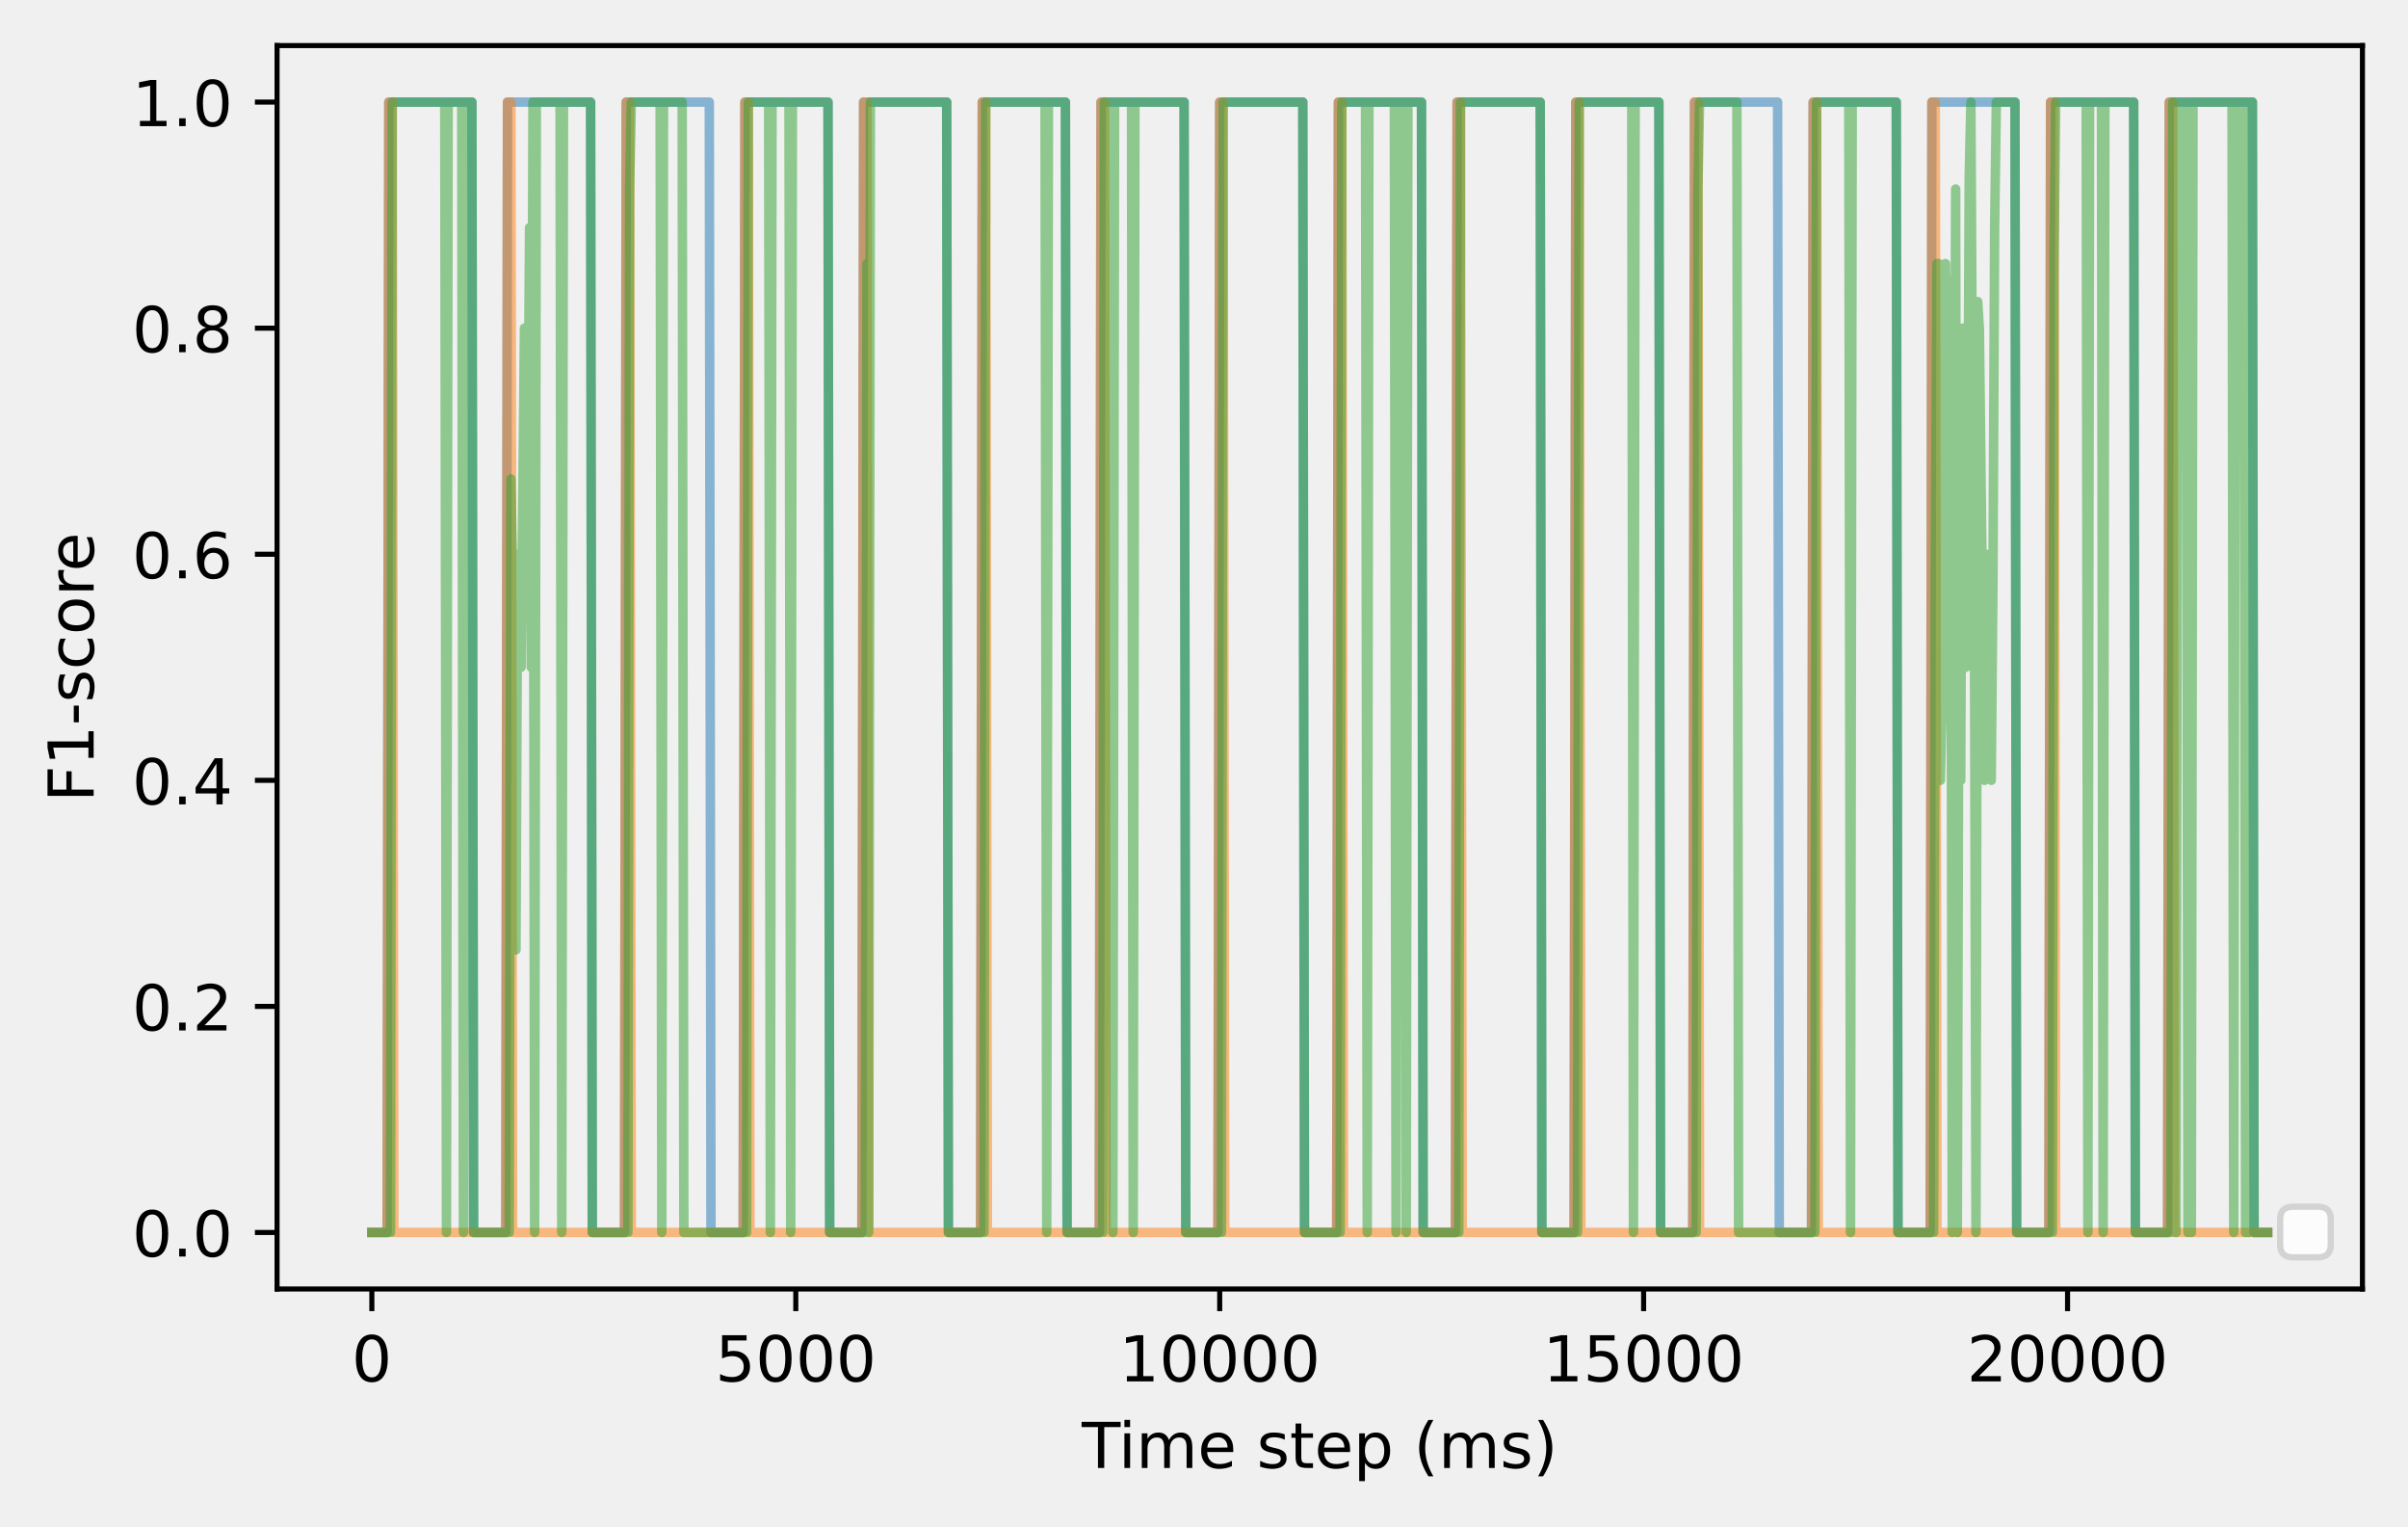
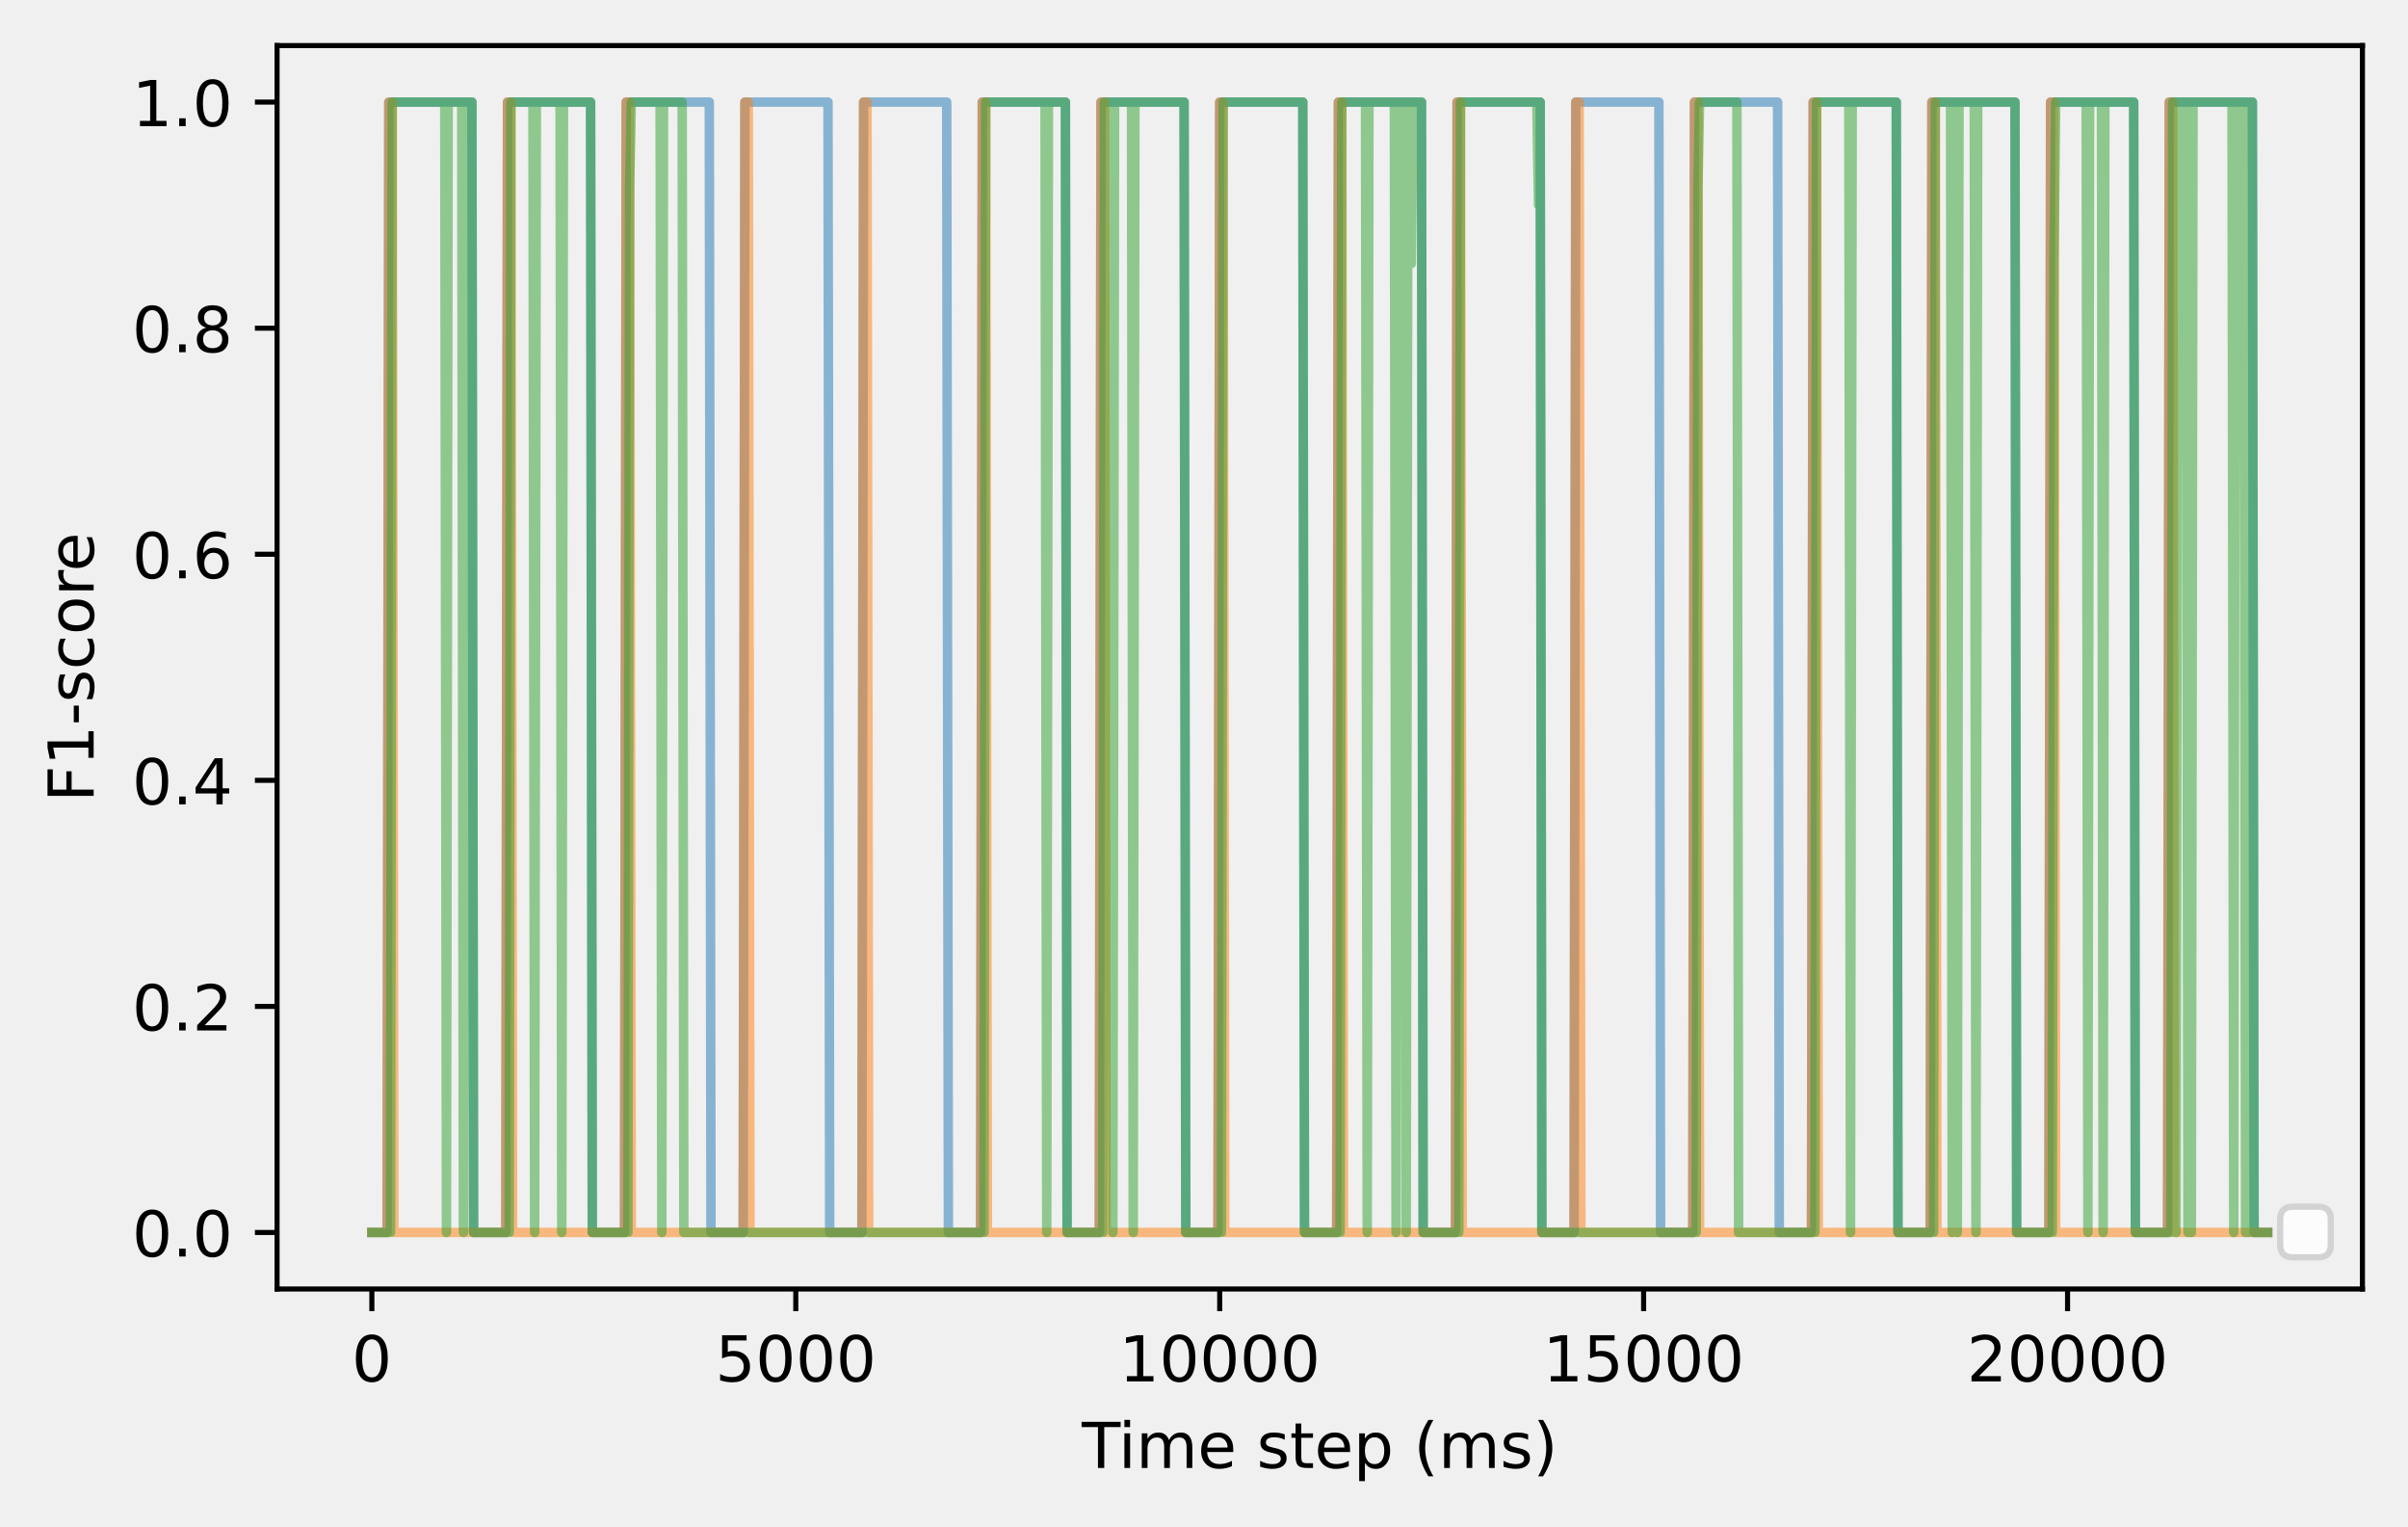
<svg xmlns="http://www.w3.org/2000/svg" xmlns:xlink="http://www.w3.org/1999/xlink" width="380.509pt" height="241.197pt" viewBox="0 0 380.509 241.197" version="1.1">
  <defs>
    <style type="text/css">*{stroke-linejoin: round; stroke-linecap: butt}</style>
  </defs>
  <g id="figure_1">
    <g id="patch_1">
      <path d="M 0 241.197  L 380.509 241.197  L 380.509 0  L 0 0  L 0 241.197  z " style="fill: none" />
    </g>
    <g id="axes_1">
      <g id="patch_2">
        <path d="M 43.781 203.641  L 373.309 203.641  L 373.309 7.2  L 43.781 7.2  L 43.781 203.641  z " style="fill: none" />
      </g>
      <g id="matplotlib.axis_1">
        <g id="xtick_1">
          <g id="line2d_1">
            <defs>
-               <path id="mc4fced4b57" d="M 0 0  L 0 3.5  " style="stroke: #000000; stroke-width: 0.8" />
-             </defs>
-             <g>
-               <use xlink:href="#mc4fced4b57" x="58.76" y="203.641" style="stroke: #000000; stroke-width: 0.8" />
+               <path id="mbd27475e4b" d="M 0 0  L 0 3.5  " style="stroke: #000000; stroke-width: 0.8" />
+             </defs>
+             <g>
+               <use xlink:href="#mbd27475e4b" x="58.76" y="203.641" style="stroke: #000000; stroke-width: 0.8" />
            </g>
          </g>
          <g id="text_1">
            <g transform="translate(55.57852 218.2394) scale(0.1 -0.1)">
              <defs>
                <path id="DejaVuSans-30" d="M 2034 4250  Q 1547 4250 1301 3770  Q 1056 3291 1056 2328  Q 1056 1369 1301 889  Q 1547 409 2034 409  Q 2525 409 2770 889  Q 3016 1369 3016 2328  Q 3016 3291 2770 3770  Q 2525 4250 2034 4250  z M 2034 4750  Q 2819 4750 3233 4129  Q 3647 3509 3647 2328  Q 3647 1150 3233 529  Q 2819 -91 2034 -91  Q 1250 -91 836 529  Q 422 1150 422 2328  Q 422 3509 836 4129  Q 1250 4750 2034 4750  z " transform="scale(0.015625)" />
              </defs>
              <use xlink:href="#DejaVuSans-30" />
            </g>
          </g>
        </g>
        <g id="xtick_2">
          <g id="line2d_2">
            <g>
-               <use xlink:href="#mc4fced4b57" x="125.748" y="203.641" style="stroke: #000000; stroke-width: 0.8" />
+               <use xlink:href="#mbd27475e4b" x="125.748" y="203.641" style="stroke: #000000; stroke-width: 0.8" />
            </g>
          </g>
          <g id="text_2">
            <g transform="translate(113.0228 218.2394) scale(0.1 -0.1)">
              <defs>
                <path id="DejaVuSans-35" d="M 691 4666  L 3169 4666  L 3169 4134  L 1269 4134  L 1269 2991  Q 1406 3038 1543 3061  Q 1681 3084 1819 3084  Q 2600 3084 3056 2656  Q 3513 2228 3513 1497  Q 3513 744 3044 326  Q 2575 -91 1722 -91  Q 1428 -91 1123 -41  Q 819 9 494 109  L 494 744  Q 775 591 1075 516  Q 1375 441 1709 441  Q 2250 441 2565 725  Q 2881 1009 2881 1497  Q 2881 1984 2565 2268  Q 2250 2553 1709 2553  Q 1456 2553 1204 2497  Q 953 2441 691 2322  L 691 4666  z " transform="scale(0.015625)" />
              </defs>
              <use xlink:href="#DejaVuSans-35" />
              <use xlink:href="#DejaVuSans-30" transform="translate(63.62305 0)" />
              <use xlink:href="#DejaVuSans-30" transform="translate(127.2461 0)" />
              <use xlink:href="#DejaVuSans-30" transform="translate(190.8691 0)" />
            </g>
          </g>
        </g>
        <g id="xtick_3">
          <g id="line2d_3">
            <g>
-               <use xlink:href="#mc4fced4b57" x="192.736" y="203.641" style="stroke: #000000; stroke-width: 0.8" />
+               <use xlink:href="#mbd27475e4b" x="192.736" y="203.641" style="stroke: #000000; stroke-width: 0.8" />
            </g>
          </g>
          <g id="text_3">
            <g transform="translate(176.8296 218.2394) scale(0.1 -0.1)">
              <defs>
                <path id="DejaVuSans-31" d="M 794 531  L 1825 531  L 1825 4091  L 703 3866  L 703 4441  L 1819 4666  L 2450 4666  L 2450 531  L 3481 531  L 3481 0  L 794 0  L 794 531  z " transform="scale(0.015625)" />
              </defs>
              <use xlink:href="#DejaVuSans-31" />
              <use xlink:href="#DejaVuSans-30" transform="translate(63.62305 0)" />
              <use xlink:href="#DejaVuSans-30" transform="translate(127.2461 0)" />
              <use xlink:href="#DejaVuSans-30" transform="translate(190.8691 0)" />
              <use xlink:href="#DejaVuSans-30" transform="translate(254.4922 0)" />
            </g>
          </g>
        </g>
        <g id="xtick_4">
          <g id="line2d_4">
            <g>
-               <use xlink:href="#mc4fced4b57" x="259.724" y="203.641" style="stroke: #000000; stroke-width: 0.8" />
+               <use xlink:href="#mbd27475e4b" x="259.724" y="203.641" style="stroke: #000000; stroke-width: 0.8" />
            </g>
          </g>
          <g id="text_4">
            <g transform="translate(243.8176 218.2394) scale(0.1 -0.1)">
              <use xlink:href="#DejaVuSans-31" />
              <use xlink:href="#DejaVuSans-35" transform="translate(63.62305 0)" />
              <use xlink:href="#DejaVuSans-30" transform="translate(127.2461 0)" />
              <use xlink:href="#DejaVuSans-30" transform="translate(190.8691 0)" />
              <use xlink:href="#DejaVuSans-30" transform="translate(254.4922 0)" />
            </g>
          </g>
        </g>
        <g id="xtick_5">
          <g id="line2d_5">
            <g>
-               <use xlink:href="#mc4fced4b57" x="326.712" y="203.641" style="stroke: #000000; stroke-width: 0.8" />
+               <use xlink:href="#mbd27475e4b" x="326.712" y="203.641" style="stroke: #000000; stroke-width: 0.8" />
            </g>
          </g>
          <g id="text_5">
            <g transform="translate(310.8057 218.2394) scale(0.1 -0.1)">
              <defs>
                <path id="DejaVuSans-32" d="M 1228 531  L 3431 531  L 3431 0  L 469 0  L 469 531  Q 828 903 1448 1529  Q 2069 2156 2228 2338  Q 2531 2678 2651 2914  Q 2772 3150 2772 3378  Q 2772 3750 2511 3984  Q 2250 4219 1831 4219  Q 1534 4219 1204 4116  Q 875 4013 500 3803  L 500 4441  Q 881 4594 1212 4672  Q 1544 4750 1819 4750  Q 2544 4750 2975 4387  Q 3406 4025 3406 3419  Q 3406 3131 3298 2873  Q 3191 2616 2906 2266  Q 2828 2175 2409 1742  Q 1991 1309 1228 531  z " transform="scale(0.015625)" />
              </defs>
              <use xlink:href="#DejaVuSans-32" />
              <use xlink:href="#DejaVuSans-30" transform="translate(63.62305 0)" />
              <use xlink:href="#DejaVuSans-30" transform="translate(127.2461 0)" />
              <use xlink:href="#DejaVuSans-30" transform="translate(190.8691 0)" />
              <use xlink:href="#DejaVuSans-30" transform="translate(254.4922 0)" />
            </g>
          </g>
        </g>
        <g id="text_6">
          <g transform="translate(170.9411 231.9175) scale(0.1 -0.1)">
            <defs>
              <path id="DejaVuSans-54" d="M -19 4666  L 3928 4666  L 3928 4134  L 2272 4134  L 2272 0  L 1638 0  L 1638 4134  L -19 4134  L -19 4666  z " transform="scale(0.015625)" />
              <path id="DejaVuSans-69" d="M 603 3500  L 1178 3500  L 1178 0  L 603 0  L 603 3500  z M 603 4863  L 1178 4863  L 1178 4134  L 603 4134  L 603 4863  z " transform="scale(0.015625)" />
              <path id="DejaVuSans-6d" d="M 3328 2828  Q 3544 3216 3844 3400  Q 4144 3584 4550 3584  Q 5097 3584 5394 3201  Q 5691 2819 5691 2113  L 5691 0  L 5113 0  L 5113 2094  Q 5113 2597 4934 2840  Q 4756 3084 4391 3084  Q 3944 3084 3684 2787  Q 3425 2491 3425 1978  L 3425 0  L 2847 0  L 2847 2094  Q 2847 2600 2669 2842  Q 2491 3084 2119 3084  Q 1678 3084 1418 2786  Q 1159 2488 1159 1978  L 1159 0  L 581 0  L 581 3500  L 1159 3500  L 1159 2956  Q 1356 3278 1631 3431  Q 1906 3584 2284 3584  Q 2666 3584 2933 3390  Q 3200 3197 3328 2828  z " transform="scale(0.015625)" />
              <path id="DejaVuSans-65" d="M 3597 1894  L 3597 1613  L 953 1613  Q 991 1019 1311 708  Q 1631 397 2203 397  Q 2534 397 2845 478  Q 3156 559 3463 722  L 3463 178  Q 3153 47 2828 -22  Q 2503 -91 2169 -91  Q 1331 -91 842 396  Q 353 884 353 1716  Q 353 2575 817 3079  Q 1281 3584 2069 3584  Q 2775 3584 3186 3129  Q 3597 2675 3597 1894  z M 3022 2063  Q 3016 2534 2758 2815  Q 2500 3097 2075 3097  Q 1594 3097 1305 2825  Q 1016 2553 972 2059  L 3022 2063  z " transform="scale(0.015625)" />
              <path id="DejaVuSans-20" transform="scale(0.015625)" />
              <path id="DejaVuSans-73" d="M 2834 3397  L 2834 2853  Q 2591 2978 2328 3040  Q 2066 3103 1784 3103  Q 1356 3103 1142 2972  Q 928 2841 928 2578  Q 928 2378 1081 2264  Q 1234 2150 1697 2047  L 1894 2003  Q 2506 1872 2764 1633  Q 3022 1394 3022 966  Q 3022 478 2636 193  Q 2250 -91 1575 -91  Q 1294 -91 989 -36  Q 684 19 347 128  L 347 722  Q 666 556 975 473  Q 1284 391 1588 391  Q 1994 391 2212 530  Q 2431 669 2431 922  Q 2431 1156 2273 1281  Q 2116 1406 1581 1522  L 1381 1569  Q 847 1681 609 1914  Q 372 2147 372 2553  Q 372 3047 722 3315  Q 1072 3584 1716 3584  Q 2034 3584 2315 3537  Q 2597 3491 2834 3397  z " transform="scale(0.015625)" />
              <path id="DejaVuSans-74" d="M 1172 4494  L 1172 3500  L 2356 3500  L 2356 3053  L 1172 3053  L 1172 1153  Q 1172 725 1289 603  Q 1406 481 1766 481  L 2356 481  L 2356 0  L 1766 0  Q 1100 0 847 248  Q 594 497 594 1153  L 594 3053  L 172 3053  L 172 3500  L 594 3500  L 594 4494  L 1172 4494  z " transform="scale(0.015625)" />
              <path id="DejaVuSans-70" d="M 1159 525  L 1159 -1331  L 581 -1331  L 581 3500  L 1159 3500  L 1159 2969  Q 1341 3281 1617 3432  Q 1894 3584 2278 3584  Q 2916 3584 3314 3078  Q 3713 2572 3713 1747  Q 3713 922 3314 415  Q 2916 -91 2278 -91  Q 1894 -91 1617 61  Q 1341 213 1159 525  z M 3116 1747  Q 3116 2381 2855 2742  Q 2594 3103 2138 3103  Q 1681 3103 1420 2742  Q 1159 2381 1159 1747  Q 1159 1113 1420 752  Q 1681 391 2138 391  Q 2594 391 2855 752  Q 3116 1113 3116 1747  z " transform="scale(0.015625)" />
              <path id="DejaVuSans-28" d="M 1984 4856  Q 1566 4138 1362 3434  Q 1159 2731 1159 2009  Q 1159 1288 1364 580  Q 1569 -128 1984 -844  L 1484 -844  Q 1016 -109 783 600  Q 550 1309 550 2009  Q 550 2706 781 3412  Q 1013 4119 1484 4856  L 1984 4856  z " transform="scale(0.015625)" />
              <path id="DejaVuSans-29" d="M 513 4856  L 1013 4856  Q 1481 4119 1714 3412  Q 1947 2706 1947 2009  Q 1947 1309 1714 600  Q 1481 -109 1013 -844  L 513 -844  Q 928 -128 1133 580  Q 1338 1288 1338 2009  Q 1338 2731 1133 3434  Q 928 4138 513 4856  z " transform="scale(0.015625)" />
            </defs>
            <use xlink:href="#DejaVuSans-54" />
            <use xlink:href="#DejaVuSans-69" transform="translate(57.95898 0)" />
            <use xlink:href="#DejaVuSans-6d" transform="translate(85.74219 0)" />
            <use xlink:href="#DejaVuSans-65" transform="translate(183.1543 0)" />
            <use xlink:href="#DejaVuSans-20" transform="translate(244.6777 0)" />
            <use xlink:href="#DejaVuSans-73" transform="translate(276.4648 0)" />
            <use xlink:href="#DejaVuSans-74" transform="translate(328.5645 0)" />
            <use xlink:href="#DejaVuSans-65" transform="translate(367.7734 0)" />
            <use xlink:href="#DejaVuSans-70" transform="translate(429.2969 0)" />
            <use xlink:href="#DejaVuSans-20" transform="translate(492.7734 0)" />
            <use xlink:href="#DejaVuSans-28" transform="translate(524.5605 0)" />
            <use xlink:href="#DejaVuSans-6d" transform="translate(563.5742 0)" />
            <use xlink:href="#DejaVuSans-73" transform="translate(660.9863 0)" />
            <use xlink:href="#DejaVuSans-29" transform="translate(713.0859 0)" />
          </g>
        </g>
      </g>
      <g id="matplotlib.axis_2">
        <g id="ytick_1">
          <g id="line2d_6">
            <defs>
-               <path id="m370af85e56" d="M 0 0  L -3.5 0  " style="stroke: #000000; stroke-width: 0.8" />
-             </defs>
-             <g>
-               <use xlink:href="#m370af85e56" x="43.781" y="194.712" style="stroke: #000000; stroke-width: 0.8" />
+               <path id="mbdfd64ac59" d="M 0 0  L -3.5 0  " style="stroke: #000000; stroke-width: 0.8" />
+             </defs>
+             <g>
+               <use xlink:href="#mbdfd64ac59" x="43.781" y="194.712" style="stroke: #000000; stroke-width: 0.8" />
            </g>
          </g>
          <g id="text_7">
            <g transform="translate(20.87813 198.511) scale(0.1 -0.1)">
              <defs>
                <path id="DejaVuSans-2e" d="M 684 794  L 1344 794  L 1344 0  L 684 0  L 684 794  z " transform="scale(0.015625)" />
              </defs>
              <use xlink:href="#DejaVuSans-30" />
              <use xlink:href="#DejaVuSans-2e" transform="translate(63.62305 0)" />
              <use xlink:href="#DejaVuSans-30" transform="translate(95.41016 0)" />
            </g>
          </g>
        </g>
        <g id="ytick_2">
          <g id="line2d_7">
            <g>
-               <use xlink:href="#m370af85e56" x="43.781" y="158.995" style="stroke: #000000; stroke-width: 0.8" />
+               <use xlink:href="#mbdfd64ac59" x="43.781" y="158.995" style="stroke: #000000; stroke-width: 0.8" />
            </g>
          </g>
          <g id="text_8">
            <g transform="translate(20.87813 162.7945) scale(0.1 -0.1)">
              <use xlink:href="#DejaVuSans-30" />
              <use xlink:href="#DejaVuSans-2e" transform="translate(63.62305 0)" />
              <use xlink:href="#DejaVuSans-32" transform="translate(95.41016 0)" />
            </g>
          </g>
        </g>
        <g id="ytick_3">
          <g id="line2d_8">
            <g>
-               <use xlink:href="#m370af85e56" x="43.781" y="123.279" style="stroke: #000000; stroke-width: 0.8" />
+               <use xlink:href="#mbdfd64ac59" x="43.781" y="123.279" style="stroke: #000000; stroke-width: 0.8" />
            </g>
          </g>
          <g id="text_9">
            <g transform="translate(20.87813 127.078) scale(0.1 -0.1)">
              <defs>
                <path id="DejaVuSans-34" d="M 2419 4116  L 825 1625  L 2419 1625  L 2419 4116  z M 2253 4666  L 3047 4666  L 3047 1625  L 3713 1625  L 3713 1100  L 3047 1100  L 3047 0  L 2419 0  L 2419 1100  L 313 1100  L 313 1709  L 2253 4666  z " transform="scale(0.015625)" />
              </defs>
              <use xlink:href="#DejaVuSans-30" />
              <use xlink:href="#DejaVuSans-2e" transform="translate(63.62305 0)" />
              <use xlink:href="#DejaVuSans-34" transform="translate(95.41016 0)" />
            </g>
          </g>
        </g>
        <g id="ytick_4">
          <g id="line2d_9">
            <g>
-               <use xlink:href="#m370af85e56" x="43.781" y="87.562" style="stroke: #000000; stroke-width: 0.8" />
+               <use xlink:href="#mbdfd64ac59" x="43.781" y="87.562" style="stroke: #000000; stroke-width: 0.8" />
            </g>
          </g>
          <g id="text_10">
            <g transform="translate(20.87813 91.36142) scale(0.1 -0.1)">
              <defs>
                <path id="DejaVuSans-36" d="M 2113 2584  Q 1688 2584 1439 2293  Q 1191 2003 1191 1497  Q 1191 994 1439 701  Q 1688 409 2113 409  Q 2538 409 2786 701  Q 3034 994 3034 1497  Q 3034 2003 2786 2293  Q 2538 2584 2113 2584  z M 3366 4563  L 3366 3988  Q 3128 4100 2886 4159  Q 2644 4219 2406 4219  Q 1781 4219 1451 3797  Q 1122 3375 1075 2522  Q 1259 2794 1537 2939  Q 1816 3084 2150 3084  Q 2853 3084 3261 2657  Q 3669 2231 3669 1497  Q 3669 778 3244 343  Q 2819 -91 2113 -91  Q 1303 -91 875 529  Q 447 1150 447 2328  Q 447 3434 972 4092  Q 1497 4750 2381 4750  Q 2619 4750 2861 4703  Q 3103 4656 3366 4563  z " transform="scale(0.015625)" />
              </defs>
              <use xlink:href="#DejaVuSans-30" />
              <use xlink:href="#DejaVuSans-2e" transform="translate(63.62305 0)" />
              <use xlink:href="#DejaVuSans-36" transform="translate(95.41016 0)" />
            </g>
          </g>
        </g>
        <g id="ytick_5">
          <g id="line2d_10">
            <g>
-               <use xlink:href="#m370af85e56" x="43.781" y="51.846" style="stroke: #000000; stroke-width: 0.8" />
+               <use xlink:href="#mbdfd64ac59" x="43.781" y="51.846" style="stroke: #000000; stroke-width: 0.8" />
            </g>
          </g>
          <g id="text_11">
            <g transform="translate(20.87813 55.64489) scale(0.1 -0.1)">
              <defs>
                <path id="DejaVuSans-38" d="M 2034 2216  Q 1584 2216 1326 1975  Q 1069 1734 1069 1313  Q 1069 891 1326 650  Q 1584 409 2034 409  Q 2484 409 2743 651  Q 3003 894 3003 1313  Q 3003 1734 2745 1975  Q 2488 2216 2034 2216  z M 1403 2484  Q 997 2584 770 2862  Q 544 3141 544 3541  Q 544 4100 942 4425  Q 1341 4750 2034 4750  Q 2731 4750 3128 4425  Q 3525 4100 3525 3541  Q 3525 3141 3298 2862  Q 3072 2584 2669 2484  Q 3125 2378 3379 2068  Q 3634 1759 3634 1313  Q 3634 634 3220 271  Q 2806 -91 2034 -91  Q 1263 -91 848 271  Q 434 634 434 1313  Q 434 1759 690 2068  Q 947 2378 1403 2484  z M 1172 3481  Q 1172 3119 1398 2916  Q 1625 2713 2034 2713  Q 2441 2713 2670 2916  Q 2900 3119 2900 3481  Q 2900 3844 2670 4047  Q 2441 4250 2034 4250  Q 1625 4250 1398 4047  Q 1172 3844 1172 3481  z " transform="scale(0.015625)" />
              </defs>
              <use xlink:href="#DejaVuSans-30" />
              <use xlink:href="#DejaVuSans-2e" transform="translate(63.62305 0)" />
              <use xlink:href="#DejaVuSans-38" transform="translate(95.41016 0)" />
            </g>
          </g>
        </g>
        <g id="ytick_6">
          <g id="line2d_11">
            <g>
-               <use xlink:href="#m370af85e56" x="43.781" y="16.129" style="stroke: #000000; stroke-width: 0.8" />
+               <use xlink:href="#mbdfd64ac59" x="43.781" y="16.129" style="stroke: #000000; stroke-width: 0.8" />
            </g>
          </g>
          <g id="text_12">
            <g transform="translate(20.87813 19.92835) scale(0.1 -0.1)">
              <use xlink:href="#DejaVuSans-31" />
              <use xlink:href="#DejaVuSans-2e" transform="translate(63.62305 0)" />
              <use xlink:href="#DejaVuSans-30" transform="translate(95.41016 0)" />
            </g>
          </g>
        </g>
        <g id="text_13">
          <g transform="translate(14.79844 126.7142) rotate(-90) scale(0.1 -0.1)">
            <defs>
              <path id="DejaVuSans-46" d="M 628 4666  L 3309 4666  L 3309 4134  L 1259 4134  L 1259 2759  L 3109 2759  L 3109 2228  L 1259 2228  L 1259 0  L 628 0  L 628 4666  z " transform="scale(0.015625)" />
              <path id="DejaVuSans-2d" d="M 313 2009  L 1997 2009  L 1997 1497  L 313 1497  L 313 2009  z " transform="scale(0.015625)" />
              <path id="DejaVuSans-63" d="M 3122 3366  L 3122 2828  Q 2878 2963 2633 3030  Q 2388 3097 2138 3097  Q 1578 3097 1268 2742  Q 959 2388 959 1747  Q 959 1106 1268 751  Q 1578 397 2138 397  Q 2388 397 2633 464  Q 2878 531 3122 666  L 3122 134  Q 2881 22 2623 -34  Q 2366 -91 2075 -91  Q 1284 -91 818 406  Q 353 903 353 1747  Q 353 2603 823 3093  Q 1294 3584 2113 3584  Q 2378 3584 2631 3529  Q 2884 3475 3122 3366  z " transform="scale(0.015625)" />
              <path id="DejaVuSans-6f" d="M 1959 3097  Q 1497 3097 1228 2736  Q 959 2375 959 1747  Q 959 1119 1226 758  Q 1494 397 1959 397  Q 2419 397 2687 759  Q 2956 1122 2956 1747  Q 2956 2369 2687 2733  Q 2419 3097 1959 3097  z M 1959 3584  Q 2709 3584 3137 3096  Q 3566 2609 3566 1747  Q 3566 888 3137 398  Q 2709 -91 1959 -91  Q 1206 -91 779 398  Q 353 888 353 1747  Q 353 2609 779 3096  Q 1206 3584 1959 3584  z " transform="scale(0.015625)" />
              <path id="DejaVuSans-72" d="M 2631 2963  Q 2534 3019 2420 3045  Q 2306 3072 2169 3072  Q 1681 3072 1420 2755  Q 1159 2438 1159 1844  L 1159 0  L 581 0  L 581 3500  L 1159 3500  L 1159 2956  Q 1341 3275 1631 3429  Q 1922 3584 2338 3584  Q 2397 3584 2469 3576  Q 2541 3569 2628 3553  L 2631 2963  z " transform="scale(0.015625)" />
            </defs>
            <use xlink:href="#DejaVuSans-46" />
            <use xlink:href="#DejaVuSans-31" transform="translate(57.51953 0)" />
            <use xlink:href="#DejaVuSans-2d" transform="translate(121.1426 0)" />
            <use xlink:href="#DejaVuSans-73" transform="translate(157.2266 0)" />
            <use xlink:href="#DejaVuSans-63" transform="translate(209.3262 0)" />
            <use xlink:href="#DejaVuSans-6f" transform="translate(264.3066 0)" />
            <use xlink:href="#DejaVuSans-72" transform="translate(325.4883 0)" />
            <use xlink:href="#DejaVuSans-65" transform="translate(364.3516 0)" />
          </g>
        </g>
      </g>
      <g id="line2d_12">
-         <path d="M 58.76 194.712  L 61.171 194.712  L 61.439 16.129  L 74.569 16.129  L 74.837 194.712  L 79.928 194.712  L 80.196 16.129  L 93.326 16.129  L 93.594 194.712  L 98.685 194.712  L 98.953 16.129  L 112.082 16.129  L 112.35 194.712  L 117.441 194.712  L 117.709 16.129  L 130.839 16.129  L 131.107 194.712  L 136.198 194.712  L 136.466 16.129  L 149.596 16.129  L 149.864 194.712  L 154.955 194.712  L 155.223 16.129  L 168.352 16.129  L 168.62 194.712  L 173.711 194.712  L 173.979 16.129  L 187.109 16.129  L 187.377 194.712  L 192.468 194.712  L 192.736 16.129  L 205.866 16.129  L 206.133 194.712  L 211.225 194.712  L 211.493 16.129  L 224.622 16.129  L 224.89 194.712  L 229.981 194.712  L 230.249 16.129  L 243.379 16.129  L 243.647 194.712  L 248.738 194.712  L 249.006 16.129  L 262.135 16.129  L 262.403 194.712  L 267.495 194.712  L 267.762 16.129  L 280.892 16.129  L 281.16 194.712  L 286.251 194.712  L 286.519 16.129  L 299.649 16.129  L 299.917 194.712  L 305.008 194.712  L 305.276 16.129  L 318.405 16.129  L 318.673 194.712  L 323.764 194.712  L 324.032 16.129  L 337.162 16.129  L 337.43 194.712  L 342.521 194.712  L 342.789 16.129  L 355.919 16.129  L 356.187 194.712  L 358.33 194.712  L 358.33 194.712  " clip-path="url(#p0e165e35f8)" style="fill: none; stroke: #1f77b4; stroke-opacity: 0.5; stroke-width: 1.5; stroke-linecap: square" />
+         <path d="M 58.76 194.712  L 61.171 194.712  L 61.439 16.129  L 74.569 16.129  L 74.837 194.712  L 79.928 194.712  L 80.196 16.129  L 93.326 16.129  L 93.594 194.712  L 98.685 194.712  L 98.953 16.129  L 112.082 16.129  L 112.35 194.712  L 117.441 194.712  L 117.709 16.129  L 130.839 16.129  L 131.107 194.712  L 136.198 194.712  L 136.466 16.129  L 149.596 16.129  L 149.864 194.712  L 154.955 194.712  L 155.223 16.129  L 168.352 16.129  L 168.62 194.712  L 173.711 194.712  L 173.979 16.129  L 187.109 16.129  L 187.377 194.712  L 192.468 194.712  L 192.736 16.129  L 205.866 16.129  L 206.133 194.712  L 211.225 194.712  L 211.493 16.129  L 224.622 16.129  L 224.89 194.712  L 229.981 194.712  L 230.249 16.129  L 243.379 16.129  L 243.647 194.712  L 248.738 194.712  L 249.006 16.129  L 262.135 16.129  L 262.403 194.712  L 267.495 194.712  L 267.762 16.129  L 280.892 16.129  L 281.16 194.712  L 286.251 194.712  L 286.519 16.129  L 299.649 16.129  L 299.917 194.712  L 305.008 194.712  L 305.276 16.129  L 318.405 16.129  L 318.673 194.712  L 323.764 194.712  L 324.032 16.129  L 337.162 16.129  L 337.43 194.712  L 342.521 194.712  L 342.789 16.129  L 355.919 16.129  L 356.187 194.712  L 358.33 194.712  L 358.33 194.712  " clip-path="url(#p0667d0fe9a)" style="fill: none; stroke: #1f77b4; stroke-opacity: 0.5; stroke-width: 1.5; stroke-linecap: square" />
      </g>
      <g id="line2d_13">
-         <path d="M 58.76 194.712  L 61.171 194.712  L 61.439 16.129  L 61.975 16.129  L 62.243 194.712  L 79.928 194.712  L 80.196 16.129  L 80.732 16.129  L 81 194.712  L 98.685 194.712  L 98.953 16.129  L 99.489 16.129  L 99.756 194.712  L 117.441 194.712  L 117.709 16.129  L 118.245 16.129  L 118.513 194.712  L 136.198 194.712  L 136.466 16.129  L 137.002 16.129  L 137.27 194.712  L 154.955 194.712  L 155.223 16.129  L 155.758 16.129  L 156.026 194.712  L 173.711 194.712  L 173.979 16.129  L 174.515 16.129  L 174.783 194.712  L 192.468 194.712  L 192.736 16.129  L 193.272 16.129  L 193.54 194.712  L 211.225 194.712  L 211.493 16.129  L 212.028 16.129  L 212.296 194.712  L 229.981 194.712  L 230.249 16.129  L 230.785 16.129  L 231.053 194.712  L 248.738 194.712  L 249.006 16.129  L 249.542 16.129  L 249.81 194.712  L 267.495 194.712  L 267.762 16.129  L 268.298 16.129  L 268.566 194.712  L 286.251 194.712  L 286.519 16.129  L 287.055 16.129  L 287.323 194.712  L 305.008 194.712  L 305.276 16.129  L 305.812 16.129  L 306.08 194.712  L 323.764 194.712  L 324.032 16.129  L 324.568 16.129  L 324.836 194.712  L 342.521 194.712  L 342.789 16.129  L 343.325 16.129  L 343.593 194.712  L 358.33 194.712  L 358.33 194.712  " clip-path="url(#p0e165e35f8)" style="fill: none; stroke: #ff7f0e; stroke-opacity: 0.5; stroke-width: 1.5; stroke-linecap: square" />
+         <path d="M 58.76 194.712  L 61.171 194.712  L 61.439 16.129  L 61.975 16.129  L 62.243 194.712  L 79.928 194.712  L 80.196 16.129  L 80.732 16.129  L 81 194.712  L 98.685 194.712  L 98.953 16.129  L 99.489 16.129  L 99.756 194.712  L 117.441 194.712  L 117.709 16.129  L 118.245 16.129  L 118.513 194.712  L 136.198 194.712  L 136.466 16.129  L 137.002 16.129  L 137.27 194.712  L 154.955 194.712  L 155.223 16.129  L 155.758 16.129  L 156.026 194.712  L 173.711 194.712  L 173.979 16.129  L 174.515 16.129  L 174.783 194.712  L 192.468 194.712  L 192.736 16.129  L 193.272 16.129  L 193.54 194.712  L 211.225 194.712  L 211.493 16.129  L 212.028 16.129  L 212.296 194.712  L 229.981 194.712  L 230.249 16.129  L 230.785 16.129  L 231.053 194.712  L 248.738 194.712  L 249.006 16.129  L 249.542 16.129  L 249.81 194.712  L 267.495 194.712  L 267.762 16.129  L 268.298 16.129  L 268.566 194.712  L 286.251 194.712  L 286.519 16.129  L 287.055 16.129  L 287.323 194.712  L 305.008 194.712  L 305.276 16.129  L 305.812 16.129  L 306.08 194.712  L 323.764 194.712  L 324.032 16.129  L 324.568 16.129  L 324.836 194.712  L 342.521 194.712  L 342.789 16.129  L 343.325 16.129  L 343.593 194.712  L 358.33 194.712  L 358.33 194.712  " clip-path="url(#p0667d0fe9a)" style="fill: none; stroke: #ff7f0e; stroke-opacity: 0.5; stroke-width: 1.5; stroke-linecap: square" />
      </g>
      <g id="line2d_14">
-         <path d="M 58.76 194.712  L 61.707 194.712  L 61.975 16.129  L 70.282 16.129  L 70.55 194.712  L 70.818 16.129  L 72.961 16.129  L 73.229 194.712  L 73.497 16.129  L 74.569 16.129  L 74.837 194.712  L 80.464 194.712  L 80.732 75.657  L 81.268 105.42  L 81.536 150.066  L 81.804 87.562  L 82.072 87.562  L 82.34 105.42  L 82.875 51.846  L 83.143 67.153  L 83.411 75.657  L 83.679 35.972  L 83.947 105.42  L 84.215 16.129  L 84.483 194.712  L 84.751 16.129  L 88.502 16.129  L 88.77 194.712  L 89.038 16.129  L 93.326 16.129  L 93.594 194.712  L 99.221 194.712  L 99.489 29.866  L 99.756 16.129  L 104.312 16.129  L 104.58 194.712  L 104.848 16.129  L 107.795 16.129  L 108.063 194.712  L 117.977 194.712  L 118.245 16.129  L 121.461 16.129  L 121.729 194.712  L 121.996 16.129  L 124.676 16.129  L 124.944 194.712  L 125.212 16.129  L 130.839 16.129  L 131.107 194.712  L 136.734 194.712  L 137.002 41.641  L 137.27 194.712  L 137.538 16.129  L 149.596 16.129  L 149.864 194.712  L 155.491 194.712  L 155.758 16.129  L 165.137 16.129  L 165.405 194.712  L 165.673 16.129  L 168.352 16.129  L 168.62 194.712  L 174.247 194.712  L 174.515 16.129  L 175.587 16.129  L 175.855 194.712  L 176.123 16.129  L 178.802 16.129  L 179.07 194.712  L 179.338 16.129  L 187.109 16.129  L 187.377 194.712  L 193.004 194.712  L 193.272 16.129  L 205.866 16.129  L 206.133 194.712  L 211.76 194.712  L 212.028 16.129  L 215.78 16.129  L 216.048 194.712  L 216.316 16.129  L 220.335 16.129  L 220.603 194.712  L 220.871 16.129  L 221.943 16.129  L 222.211 194.712  L 222.479 16.129  L 224.622 16.129  L 224.89 194.712  L 230.517 194.712  L 230.785 16.129  L 243.379 16.129  L 243.647 194.712  L 249.274 194.712  L 249.542 16.129  L 257.848 16.129  L 258.116 194.712  L 258.384 16.129  L 262.135 16.129  L 262.403 194.712  L 268.03 194.712  L 268.298 29.866  L 268.566 16.129  L 274.461 16.129  L 274.729 194.712  L 286.787 194.712  L 287.055 16.129  L 292.146 16.129  L 292.414 194.712  L 292.682 16.129  L 299.649 16.129  L 299.917 194.712  L 305.544 194.712  L 305.812 87.562  L 306.08 41.641  L 306.348 41.641  L 306.616 123.279  L 306.883 112.289  L 307.419 41.641  L 307.687 67.153  L 307.955 75.657  L 308.223 44.326  L 308.491 194.712  L 309.027 29.866  L 309.295 194.712  L 309.563 92.665  L 309.831 123.279  L 310.099 51.846  L 310.367 51.846  L 310.635 105.42  L 310.903 87.562  L 311.171 28.035  L 311.439 16.129  L 311.707 69.704  L 311.975 87.562  L 312.243 194.712  L 312.51 47.644  L 312.778 51.846  L 313.582 123.279  L 313.85 87.562  L 314.118 105.42  L 314.386 87.562  L 314.654 123.279  L 314.922 92.665  L 315.19 35.972  L 315.458 16.129  L 318.405 16.129  L 318.673 194.712  L 324.3 194.712  L 324.568 41.641  L 324.836 16.129  L 329.659 16.129  L 329.927 194.712  L 330.195 16.129  L 332.071 16.129  L 332.339 194.712  L 332.607 16.129  L 337.162 16.129  L 337.43 194.712  L 343.057 194.712  L 343.325 16.129  L 343.593 16.129  L 343.861 194.712  L 344.129 16.129  L 345.469 16.129  L 345.737 194.712  L 346.004 16.129  L 346.272 194.712  L 346.54 16.129  L 352.703 16.129  L 352.971 194.712  L 353.239 16.129  L 354.579 16.129  L 354.847 194.712  L 355.115 16.129  L 355.383 194.712  L 355.651 16.129  L 355.919 16.129  L 356.187 194.712  L 358.33 194.712  L 358.33 194.712  " clip-path="url(#p0e165e35f8)" style="fill: none; stroke: #2ca02c; stroke-opacity: 0.5; stroke-width: 1.5; stroke-linecap: square" />
+         <path d="M 58.76 194.712  L 61.707 194.712  L 61.975 16.129  L 70.282 16.129  L 70.55 194.712  L 70.818 16.129  L 72.961 16.129  L 73.229 194.712  L 73.497 16.129  L 74.569 16.129  L 74.837 194.712  L 80.464 194.712  L 80.732 16.129  L 84.215 16.129  L 84.483 194.712  L 84.751 16.129  L 88.502 16.129  L 88.77 194.712  L 89.038 16.129  L 93.326 16.129  L 93.594 194.712  L 99.221 194.712  L 99.489 29.866  L 99.756 16.129  L 104.312 16.129  L 104.58 194.712  L 104.848 16.129  L 107.795 16.129  L 108.063 194.712  L 155.491 194.712  L 155.758 16.129  L 165.137 16.129  L 165.405 194.712  L 165.673 16.129  L 168.352 16.129  L 168.62 194.712  L 174.247 194.712  L 174.515 16.129  L 175.587 16.129  L 175.855 194.712  L 176.123 16.129  L 178.802 16.129  L 179.07 194.712  L 179.338 16.129  L 187.109 16.129  L 187.377 194.712  L 193.004 194.712  L 193.272 16.129  L 205.866 16.129  L 206.133 194.712  L 211.76 194.712  L 212.028 16.129  L 215.78 16.129  L 216.048 194.712  L 216.316 16.129  L 220.335 16.129  L 220.603 194.712  L 220.871 16.129  L 221.943 16.129  L 222.211 194.712  L 222.479 16.129  L 222.746 16.129  L 223.014 41.641  L 223.282 16.129  L 224.622 16.129  L 224.89 194.712  L 230.517 194.712  L 230.785 16.129  L 242.843 16.129  L 243.111 32.364  L 243.379 16.129  L 243.647 194.712  L 268.03 194.712  L 268.298 29.866  L 268.566 16.129  L 274.461 16.129  L 274.729 194.712  L 286.787 194.712  L 287.055 16.129  L 292.146 16.129  L 292.414 194.712  L 292.682 16.129  L 299.649 16.129  L 299.917 194.712  L 305.544 194.712  L 305.812 16.129  L 308.223 16.129  L 308.491 194.712  L 308.759 16.129  L 309.027 16.129  L 309.295 194.712  L 309.563 16.129  L 311.975 16.129  L 312.243 194.712  L 312.51 16.129  L 318.405 16.129  L 318.673 194.712  L 324.3 194.712  L 324.568 41.641  L 324.836 16.129  L 329.659 16.129  L 329.927 194.712  L 330.195 16.129  L 332.071 16.129  L 332.339 194.712  L 332.607 16.129  L 337.162 16.129  L 337.43 194.712  L 343.057 194.712  L 343.325 16.129  L 343.593 16.129  L 343.861 194.712  L 344.129 16.129  L 345.469 16.129  L 345.737 194.712  L 346.004 16.129  L 346.272 194.712  L 346.54 16.129  L 352.703 16.129  L 352.971 194.712  L 353.239 16.129  L 354.579 16.129  L 354.847 194.712  L 355.115 16.129  L 355.383 194.712  L 355.651 16.129  L 355.919 16.129  L 356.187 194.712  L 358.33 194.712  L 358.33 194.712  " clip-path="url(#p0667d0fe9a)" style="fill: none; stroke: #2ca02c; stroke-opacity: 0.5; stroke-width: 1.5; stroke-linecap: square" />
      </g>
      <g id="patch_3">
        <path d="M 43.781 203.641  L 43.781 7.2  " style="fill: none; stroke: #000000; stroke-width: 0.8; stroke-linejoin: miter; stroke-linecap: square" />
      </g>
      <g id="patch_4">
        <path d="M 373.309 203.641  L 373.309 7.2  " style="fill: none; stroke: #000000; stroke-width: 0.8; stroke-linejoin: miter; stroke-linecap: square" />
      </g>
      <g id="patch_5">
        <path d="M 43.781 203.641  L 373.309 203.641  " style="fill: none; stroke: #000000; stroke-width: 0.8; stroke-linejoin: miter; stroke-linecap: square" />
      </g>
      <g id="patch_6">
        <path d="M 43.781 7.2  L 373.309 7.2  " style="fill: none; stroke: #000000; stroke-width: 0.8; stroke-linejoin: miter; stroke-linecap: square" />
      </g>
      <g id="legend_1">
        <g id="patch_7">
          <path d="M 362.309 198.641  L 366.309 198.641  Q 368.309 198.641 368.309 196.641  L 368.309 192.641  Q 368.309 190.641 366.309 190.641  L 362.309 190.641  Q 360.309 190.641 360.309 192.641  L 360.309 196.641  Q 360.309 198.641 362.309 198.641  z " style="fill: #ffffff; opacity: 0.8; stroke: #cccccc; stroke-linejoin: miter" />
        </g>
      </g>
    </g>
  </g>
  <defs>
-     <clipPath id="p0e165e35f8">
+     <clipPath id="p0667d0fe9a">
      <rect x="43.781" y="7.2" width="329.528" height="196.441" />
    </clipPath>
  </defs>
</svg>
